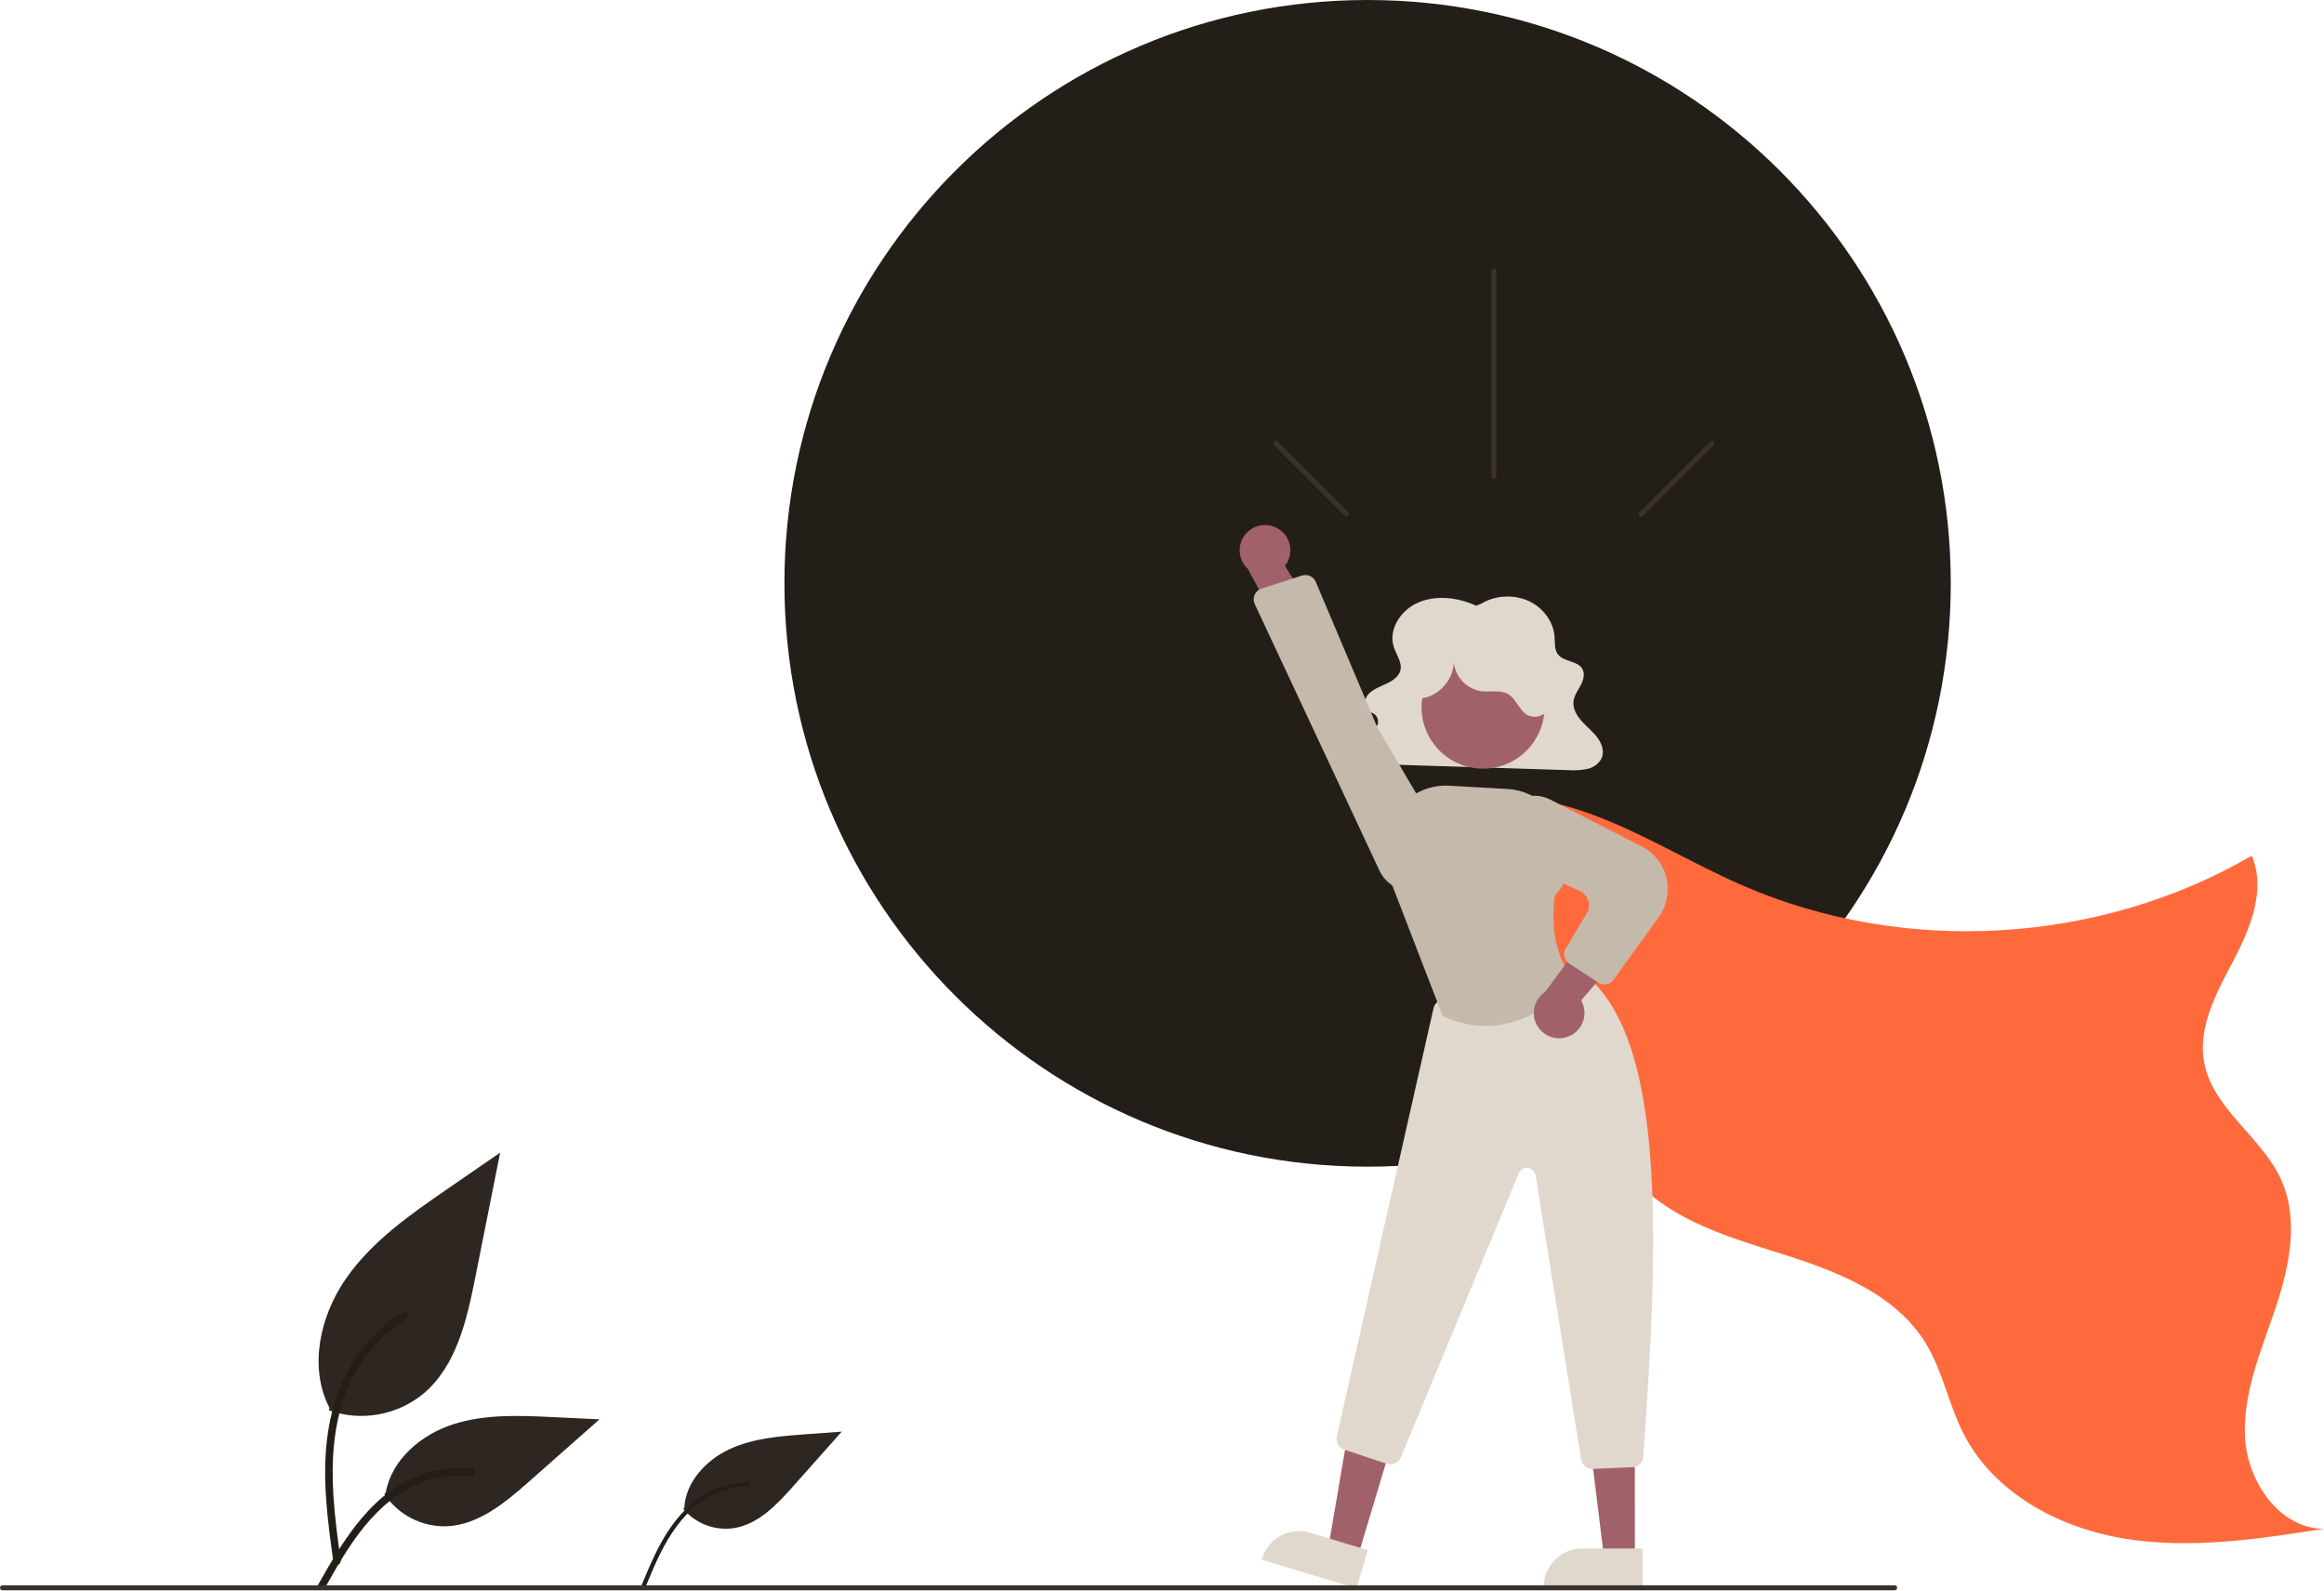
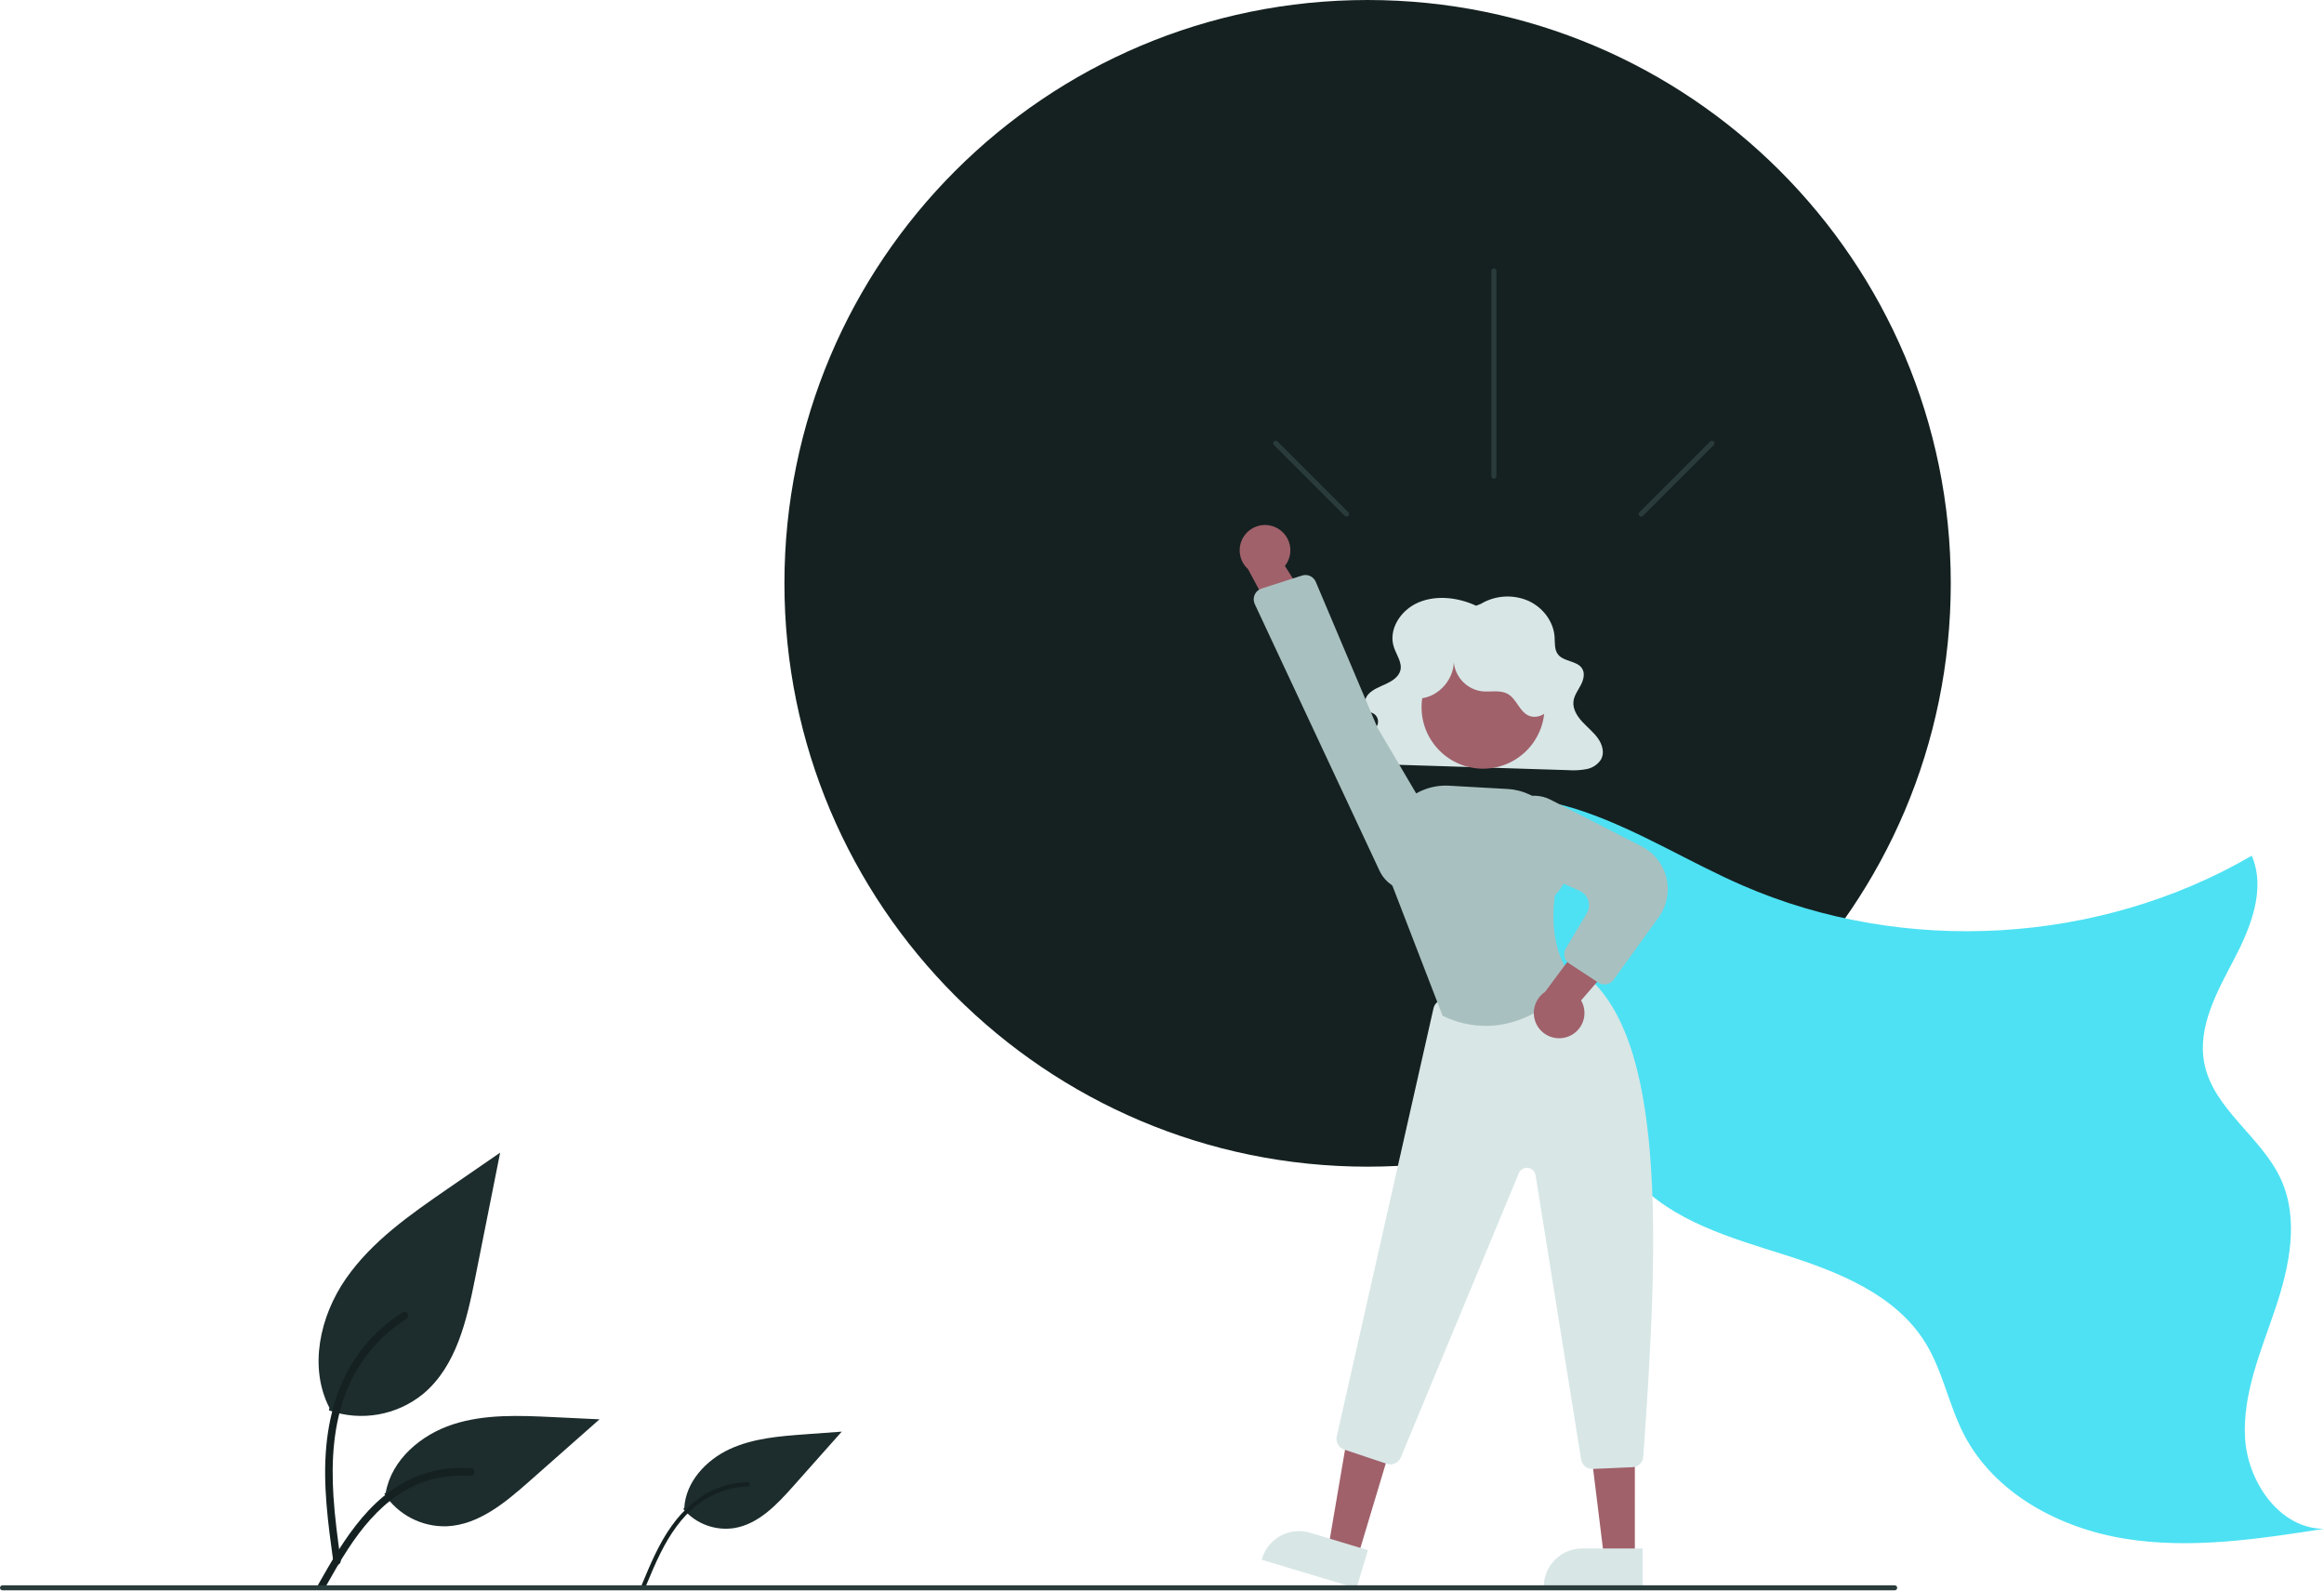
<svg xmlns="http://www.w3.org/2000/svg" id="a6791429-d438-45aa-bc7c-827b738cb04a" data-name="Layer 1" width="928.526" height="635.213" viewBox="0 0 928.526 635.213">
-   <circle cx="546.409" cy="233" r="233" fill="#241E18" />
-   <path d="M267.148,695.739a39.063,39.063,0,0,0,37.721-6.645c13.212-11.089,17.354-29.359,20.725-46.275l9.969-50.036-20.872,14.371c-15.01,10.335-30.357,21.001-40.75,35.971s-14.929,35.405-6.579,51.603" transform="translate(-135.7371 -132.3937)" fill="#2E2721" />
-   <path d="M268.932,756.318c-2.112-15.387-4.285-30.973-2.803-46.525,1.316-13.812,5.53-27.303,14.109-38.364a63.82,63.82,0,0,1,16.374-14.837c1.637-1.034,3.144,1.561,1.514,2.59a60.672,60.672,0,0,0-23.999,28.956c-5.225,13.289-6.064,27.776-5.164,41.893.544,8.537,1.698,17.019,2.861,25.489a1.554,1.554,0,0,1-1.048,1.845,1.509,1.509,0,0,1-1.845-1.048Z" transform="translate(-135.7371 -132.3937)" fill="#241E18" />
-   <path d="M408.733,735.124a22.264,22.264,0,0,0,20.462,7.606c9.693-1.644,16.995-9.432,23.529-16.778l19.325-21.728L457.644,705.275c-10.359.755-20.98,1.575-30.405,5.94s-17.546,13.104-18.109,23.476" transform="translate(-135.7371 -132.3937)" fill="#2E2721" />
-   <path d="M392.149,765.424c3.397-8.175,6.821-16.463,12.033-23.683,4.628-6.412,10.589-11.83,17.996-14.796a36.374,36.374,0,0,1,12.328-2.575c1.103-.036,1.096,1.674-.002,1.71a34.579,34.579,0,0,0-20.146,7.319c-6.4,5.028-10.988,11.909-14.615,19.11-2.193,4.354-4.071,8.857-5.94,13.357a.886.886,0,0,1-1.047.605.86.86,0,0,1-.605-1.047Z" transform="translate(-135.7371 -132.3937)" fill="#241E18" />
-   <path d="M289.28,729.089a28.755,28.755,0,0,0,25.055,12.931c12.683-.602,23.257-9.454,32.775-17.858l28.153-24.857L356.63,698.414c-13.4-.641-27.145-1.239-39.908,2.893s-24.533,14.077-26.867,27.287" transform="translate(-135.7371 -132.3937)" fill="#2E2721" />
-   <path d="M262.962,765.163c10.168-17.991,21.961-37.986,43.035-44.377a48.022,48.022,0,0,1,18.101-1.869c1.922.166,1.442,3.128-.476,2.963a44.614,44.614,0,0,0-28.886,7.642c-8.145,5.544-14.487,13.252-19.854,21.425-3.288,5.007-6.233,10.226-9.178,15.438-.941,1.666-3.693.463-2.74-1.222Z" transform="translate(-135.7371 -132.3937)" fill="#241E18" />
-   <path d="M702.07,458.075c20.217-11.112,45.379-8.882,67.161-1.285s41.522,20.043,62.675,29.249c64.64,28.131,142.548,23.595,203.487-11.848,5.763,13.406-.419,28.74-7.211,41.656s-14.532,26.914-11.736,41.236c3.578,18.327,22.793,29.315,30.579,46.288,7.391,16.112,3.424,35.032-2.246,51.827s-13.028,33.715-12.065,51.415,13.823,36.416,31.549,36.43c-26.269,4.082-53.056,8.166-79.309,3.983s-52.369-18.068-64.558-41.693c-6.093-11.809-8.441-25.386-15.439-36.682-11.918-19.241-34.791-28.289-56.372-35.108s-44.676-13.388-59.871-30.162c-14.478-15.982-19.064-38.246-26.734-58.401a186.537,186.537,0,0,0-64.588-84.23" transform="translate(-135.7371 -132.3937)" fill="#FF6A3D" />
-   <path d="M725.495,374.338c-7.097-3.302-15.81-4.384-23.032-1.316s-12.145,10.932-9.809,17.891c1.059,3.155,3.47,6.258,2.531,9.445-.723,2.453-3.245,4.072-5.723,5.224s-5.187,2.12-6.978,4.062-2.165,5.285.073,6.791c.737.496,1.659.732,2.374,1.254a3.772,3.772,0,0,1,1.164,4.222,8.893,8.893,0,0,1-2.851,3.751c-2.541,2.191-5.898,4.698-5.109,7.809a5.478,5.478,0,0,0,3.697,3.458,18.367,18.367,0,0,0,5.427.716l74.966,2.362a28.422,28.422,0,0,0,7.402-.413,8.762,8.762,0,0,0,5.813-3.905c1.436-2.657.493-5.931-1.28-8.412s-4.282-4.439-6.355-6.717-3.769-5.123-3.404-8.067c.293-2.357,1.847-4.395,2.963-6.537s1.764-4.818.319-6.789c-2.037-2.777-6.927-2.526-9.243-5.113-1.748-1.953-1.41-4.763-1.584-7.281-.418-6.057-4.611-11.776-10.58-14.433a20.831,20.831,0,0,0-18.953,1.291Z" transform="translate(-135.7371 -132.3937)" fill="#E0D8CC" />
+   <circle cx="546.409" cy="233" r="233" fill="#152121" />
+   <path d="M267.148,695.739a39.063,39.063,0,0,0,37.721-6.645c13.212-11.089,17.354-29.359,20.725-46.275l9.969-50.036-20.872,14.371c-15.01,10.335-30.357,21.001-40.75,35.971s-14.929,35.405-6.579,51.603" transform="translate(-135.7371 -132.3937)" fill="#1D2C2C" />
+   <path d="M268.932,756.318c-2.112-15.387-4.285-30.973-2.803-46.525,1.316-13.812,5.53-27.303,14.109-38.364a63.82,63.82,0,0,1,16.374-14.837c1.637-1.034,3.144,1.561,1.514,2.59a60.672,60.672,0,0,0-23.999,28.956c-5.225,13.289-6.064,27.776-5.164,41.893.544,8.537,1.698,17.019,2.861,25.489a1.554,1.554,0,0,1-1.048,1.845,1.509,1.509,0,0,1-1.845-1.048Z" transform="translate(-135.7371 -132.3937)" fill="#152121" />
+   <path d="M408.733,735.124a22.264,22.264,0,0,0,20.462,7.606c9.693-1.644,16.995-9.432,23.529-16.778l19.325-21.728L457.644,705.275c-10.359.755-20.98,1.575-30.405,5.94s-17.546,13.104-18.109,23.476" transform="translate(-135.7371 -132.3937)" fill="#1D2C2C" />
+   <path d="M392.149,765.424c3.397-8.175,6.821-16.463,12.033-23.683,4.628-6.412,10.589-11.83,17.996-14.796a36.374,36.374,0,0,1,12.328-2.575c1.103-.036,1.096,1.674-.002,1.71a34.579,34.579,0,0,0-20.146,7.319c-6.4,5.028-10.988,11.909-14.615,19.11-2.193,4.354-4.071,8.857-5.94,13.357a.886.886,0,0,1-1.047.605.86.86,0,0,1-.605-1.047Z" transform="translate(-135.7371 -132.3937)" fill="#152121" />
+   <path d="M289.28,729.089a28.755,28.755,0,0,0,25.055,12.931c12.683-.602,23.257-9.454,32.775-17.858l28.153-24.857L356.63,698.414c-13.4-.641-27.145-1.239-39.908,2.893s-24.533,14.077-26.867,27.287" transform="translate(-135.7371 -132.3937)" fill="#1D2C2C" />
+   <path d="M262.962,765.163c10.168-17.991,21.961-37.986,43.035-44.377a48.022,48.022,0,0,1,18.101-1.869c1.922.166,1.442,3.128-.476,2.963a44.614,44.614,0,0,0-28.886,7.642c-8.145,5.544-14.487,13.252-19.854,21.425-3.288,5.007-6.233,10.226-9.178,15.438-.941,1.666-3.693.463-2.74-1.222Z" transform="translate(-135.7371 -132.3937)" fill="#152121" />
+   <path d="M702.07,458.075c20.217-11.112,45.379-8.882,67.161-1.285s41.522,20.043,62.675,29.249c64.64,28.131,142.548,23.595,203.487-11.848,5.763,13.406-.419,28.74-7.211,41.656s-14.532,26.914-11.736,41.236c3.578,18.327,22.793,29.315,30.579,46.288,7.391,16.112,3.424,35.032-2.246,51.827s-13.028,33.715-12.065,51.415,13.823,36.416,31.549,36.43c-26.269,4.082-53.056,8.166-79.309,3.983s-52.369-18.068-64.558-41.693c-6.093-11.809-8.441-25.386-15.439-36.682-11.918-19.241-34.791-28.289-56.372-35.108s-44.676-13.388-59.871-30.162c-14.478-15.982-19.064-38.246-26.734-58.401a186.537,186.537,0,0,0-64.588-84.23" transform="translate(-135.7371 -132.3937)" fill="#4DE1F3" />
+   <path d="M725.495,374.338c-7.097-3.302-15.81-4.384-23.032-1.316s-12.145,10.932-9.809,17.891c1.059,3.155,3.47,6.258,2.531,9.445-.723,2.453-3.245,4.072-5.723,5.224s-5.187,2.12-6.978,4.062-2.165,5.285.073,6.791c.737.496,1.659.732,2.374,1.254a3.772,3.772,0,0,1,1.164,4.222,8.893,8.893,0,0,1-2.851,3.751c-2.541,2.191-5.898,4.698-5.109,7.809a5.478,5.478,0,0,0,3.697,3.458,18.367,18.367,0,0,0,5.427.716l74.966,2.362a28.422,28.422,0,0,0,7.402-.413,8.762,8.762,0,0,0,5.813-3.905c1.436-2.657.493-5.931-1.28-8.412s-4.282-4.439-6.355-6.717-3.769-5.123-3.404-8.067c.293-2.357,1.847-4.395,2.963-6.537s1.764-4.818.319-6.789c-2.037-2.777-6.927-2.526-9.243-5.113-1.748-1.953-1.41-4.763-1.584-7.281-.418-6.057-4.611-11.776-10.58-14.433a20.831,20.831,0,0,0-18.953,1.291Z" transform="translate(-135.7371 -132.3937)" fill="#D8E6E6" />
  <polygon points="542.385 622.099 530.644 618.571 538.663 571.604 555.992 576.811 542.385 622.099" fill="#a0616a" />
-   <path d="M677.697,766.774l-37.859-11.375.144-.479a15.386,15.386,0,0,1,19.163-10.309l.001 0,23.123,6.947Z" transform="translate(-135.7371 -132.3937)" fill="#E0D8CC" />
+   <path d="M677.697,766.774l-37.859-11.375.144-.479a15.386,15.386,0,0,1,19.163-10.309l.001 0,23.123,6.947Z" transform="translate(-135.7371 -132.3937)" fill="#D8E6E6" />
  <polygon points="653.182 622.496 640.922 622.495 635.09 575.207 653.184 575.208 653.182 622.496" fill="#a0616a" />
-   <path d="M792.045,766.774l-39.531-.001v-.5a15.386,15.386,0,0,1,15.386-15.386h.001l24.144.001Z" transform="translate(-135.7371 -132.3937)" fill="#E0D8CC" />
-   <path d="M771.9,719.123a4.5,4.5,0,0,1-4.441-3.788L749.256,601.781a3.5,3.5,0,0,0-6.688-.789L695.406,714.528a4.516,4.516,0,0,1-5.579,2.544L672.793,711.393a4.485,4.485,0,0,1-2.966-5.261L708.476,535.111a4.525,4.525,0,0,1,3.372-3.392L763.68,519.687a4.562,4.562,0,0,1,3.708.77c34.13,24.799,31.247,105.821,24.886,193.798a4.502,4.502,0,0,1-4.294,4.174l-15.882.691C772.032,719.122,771.966,719.123,771.9,719.123Z" transform="translate(-135.7371 -132.3937)" fill="#E0D8CC" />
+   <path d="M792.045,766.774l-39.531-.001v-.5a15.386,15.386,0,0,1,15.386-15.386h.001l24.144.001Z" transform="translate(-135.7371 -132.3937)" fill="#D8E6E6" />
+   <path d="M771.9,719.123a4.5,4.5,0,0,1-4.441-3.788L749.256,601.781a3.5,3.5,0,0,0-6.688-.789L695.406,714.528a4.516,4.516,0,0,1-5.579,2.544L672.793,711.393a4.485,4.485,0,0,1-2.966-5.261L708.476,535.111a4.525,4.525,0,0,1,3.372-3.392L763.68,519.687a4.562,4.562,0,0,1,3.708.77c34.13,24.799,31.247,105.821,24.886,193.798a4.502,4.502,0,0,1-4.294,4.174l-15.882.691C772.032,719.122,771.966,719.123,771.9,719.123Z" transform="translate(-135.7371 -132.3937)" fill="#D8E6E6" />
  <circle cx="592.532" cy="282.471" r="24.561" fill="#a0616a" />
-   <path d="M729.329,542.162a39.899,39.899,0,0,1-17.024-3.935l-.183-.085-.073-.188-22.03-57.076-.419-9.917A23.773,23.773,0,0,1,714.692,446.22l23.388,1.317a23.787,23.787,0,0,1,22.437,23.61c.607,1.167,4.921,10.292-3.533,18.865-.316,1.952-3.273,22.247,7.887,33.407l.314.313-.274.349C764.732,524.309,750.399,542.159,729.329,542.162Z" transform="translate(-135.7371 -132.3937)" fill="#C4B9AA" />
+   <path d="M729.329,542.162a39.899,39.899,0,0,1-17.024-3.935l-.183-.085-.073-.188-22.03-57.076-.419-9.917A23.773,23.773,0,0,1,714.692,446.22l23.388,1.317a23.787,23.787,0,0,1,22.437,23.61c.607,1.167,4.921,10.292-3.533,18.865-.316,1.952-3.273,22.247,7.887,33.407l.314.313-.274.349C764.732,524.309,750.399,542.159,729.329,542.162Z" transform="translate(-135.7371 -132.3937)" fill="#A9C0C0" />
  <path d="M762.171,546.467a10.056,10.056,0,0,0,5.277-14.488l23.359-27.043-18.414-2.397-19.359,26.048a10.11,10.11,0,0,0,9.137,17.88Z" transform="translate(-135.7371 -132.3937)" fill="#a0616a" />
-   <path d="M776.775,525.594a4.489,4.489,0,0,1-2.469-.74l-11.553-7.577a4.491,4.491,0,0,1-1.399-6.064l8.364-14.052a6.272,6.272,0,0,0-2.824-8.932l-24.028-10.772a14.324,14.324,0,0,1-8.112-15.915h0a14.241,14.241,0,0,1,20.432-9.754l36.452,18.679a19.177,19.177,0,0,1,6.805,28.289L780.424,523.725A4.489,4.489,0,0,1,776.775,525.594Z" transform="translate(-135.7371 -132.3937)" fill="#C4B9AA" />
-   <path d="M703.142,411.373c7.756-.623,14.196-8.371,13.39-16.111a13.009,13.009,0,0,0,11.141,13.246c3.558.392,7.458-.684,10.555,1.11,3.43,1.988,4.528,6.816,8.101,8.533,3.453,1.659,7.838-.604,9.543-4.033s1.287-7.55.157-11.21a31.652,31.652,0,0,0-52.69-12.975c-3.261,3.28-5.851,7.461-6.271,12.068s1.717,9.605,5.854,11.675Z" transform="translate(-135.7371 -132.3937)" fill="#E0D8CC" />
+   <path d="M776.775,525.594a4.489,4.489,0,0,1-2.469-.74l-11.553-7.577a4.491,4.491,0,0,1-1.399-6.064l8.364-14.052a6.272,6.272,0,0,0-2.824-8.932l-24.028-10.772a14.324,14.324,0,0,1-8.112-15.915h0a14.241,14.241,0,0,1,20.432-9.754l36.452,18.679a19.177,19.177,0,0,1,6.805,28.289L780.424,523.725A4.489,4.489,0,0,1,776.775,525.594Z" transform="translate(-135.7371 -132.3937)" fill="#A9C0C0" />
+   <path d="M703.142,411.373c7.756-.623,14.196-8.371,13.39-16.111a13.009,13.009,0,0,0,11.141,13.246c3.558.392,7.458-.684,10.555,1.11,3.43,1.988,4.528,6.816,8.101,8.533,3.453,1.659,7.838-.604,9.543-4.033s1.287-7.55.157-11.21a31.652,31.652,0,0,0-52.69-12.975c-3.261,3.28-5.851,7.461-6.271,12.068s1.717,9.605,5.854,11.675Z" transform="translate(-135.7371 -132.3937)" fill="#D8E6E6" />
  <path d="M646.001,343.338a10.056,10.056,0,0,1,3.105,15.104l19.159,30.165-18.567-.318-15.347-28.596a10.11,10.11,0,0,1,11.651-16.354Z" transform="translate(-135.7371 -132.3937)" fill="#a0616a" />
-   <path d="M661.444,364.818l24.674,58.302,25.869,43.864a14.189,14.189,0,0,1-8.12,20.79h0a14.265,14.265,0,0,1-16.951-7.569L637.058,373.672a4.5,4.5,0,0,1,2.699-6.192l16.166-5.193a4.6,4.6,0,0,1,.942-.197A4.474,4.474,0,0,1,661.444,364.818Z" transform="translate(-135.7371 -132.3937)" fill="#C4B9AA" />
-   <path d="M892.737,767.606h-756a1,1,0,0,1,0-2h756a1,1,0,0,1,0,2Z" transform="translate(-135.7371 -132.3937)" fill="#3A322A" />
-   <path d="M733.595,240.606v82a1,1,0,1,1-2,0v-82a1,1,0,0,1,2,0Z" transform="translate(-135.7371 -132.3937)" fill="#3A322A" />
-   <path d="M820.421,310.171l-28.284,28.284a1,1,0,0,1-1.414-1.414l28.284-28.284a1,1,0,1,1,1.414,1.414Z" transform="translate(-135.7371 -132.3937)" fill="#3A322A" />
-   <path d="M644.77,310.171,673.054,338.456a1,1,0,0,0,1.414-1.414l-28.284-28.284a1,1,0,1,0-1.414,1.414Z" transform="translate(-135.7371 -132.3937)" fill="#3A322A" />
+   <path d="M661.444,364.818l24.674,58.302,25.869,43.864a14.189,14.189,0,0,1-8.12,20.79h0a14.265,14.265,0,0,1-16.951-7.569L637.058,373.672a4.5,4.5,0,0,1,2.699-6.192l16.166-5.193a4.6,4.6,0,0,1,.942-.197A4.474,4.474,0,0,1,661.444,364.818Z" transform="translate(-135.7371 -132.3937)" fill="#A9C0C0" />
+   <path d="M892.737,767.606h-756a1,1,0,0,1,0-2h756a1,1,0,0,1,0,2Z" transform="translate(-135.7371 -132.3937)" fill="#2A3B3B" />
+   <path d="M733.595,240.606v82a1,1,0,1,1-2,0v-82a1,1,0,0,1,2,0Z" transform="translate(-135.7371 -132.3937)" fill="#2A3B3B" />
+   <path d="M820.421,310.171l-28.284,28.284a1,1,0,0,1-1.414-1.414l28.284-28.284a1,1,0,1,1,1.414,1.414Z" transform="translate(-135.7371 -132.3937)" fill="#2A3B3B" />
+   <path d="M644.77,310.171,673.054,338.456a1,1,0,0,0,1.414-1.414l-28.284-28.284a1,1,0,1,0-1.414,1.414Z" transform="translate(-135.7371 -132.3937)" fill="#2A3B3B" />
</svg>
